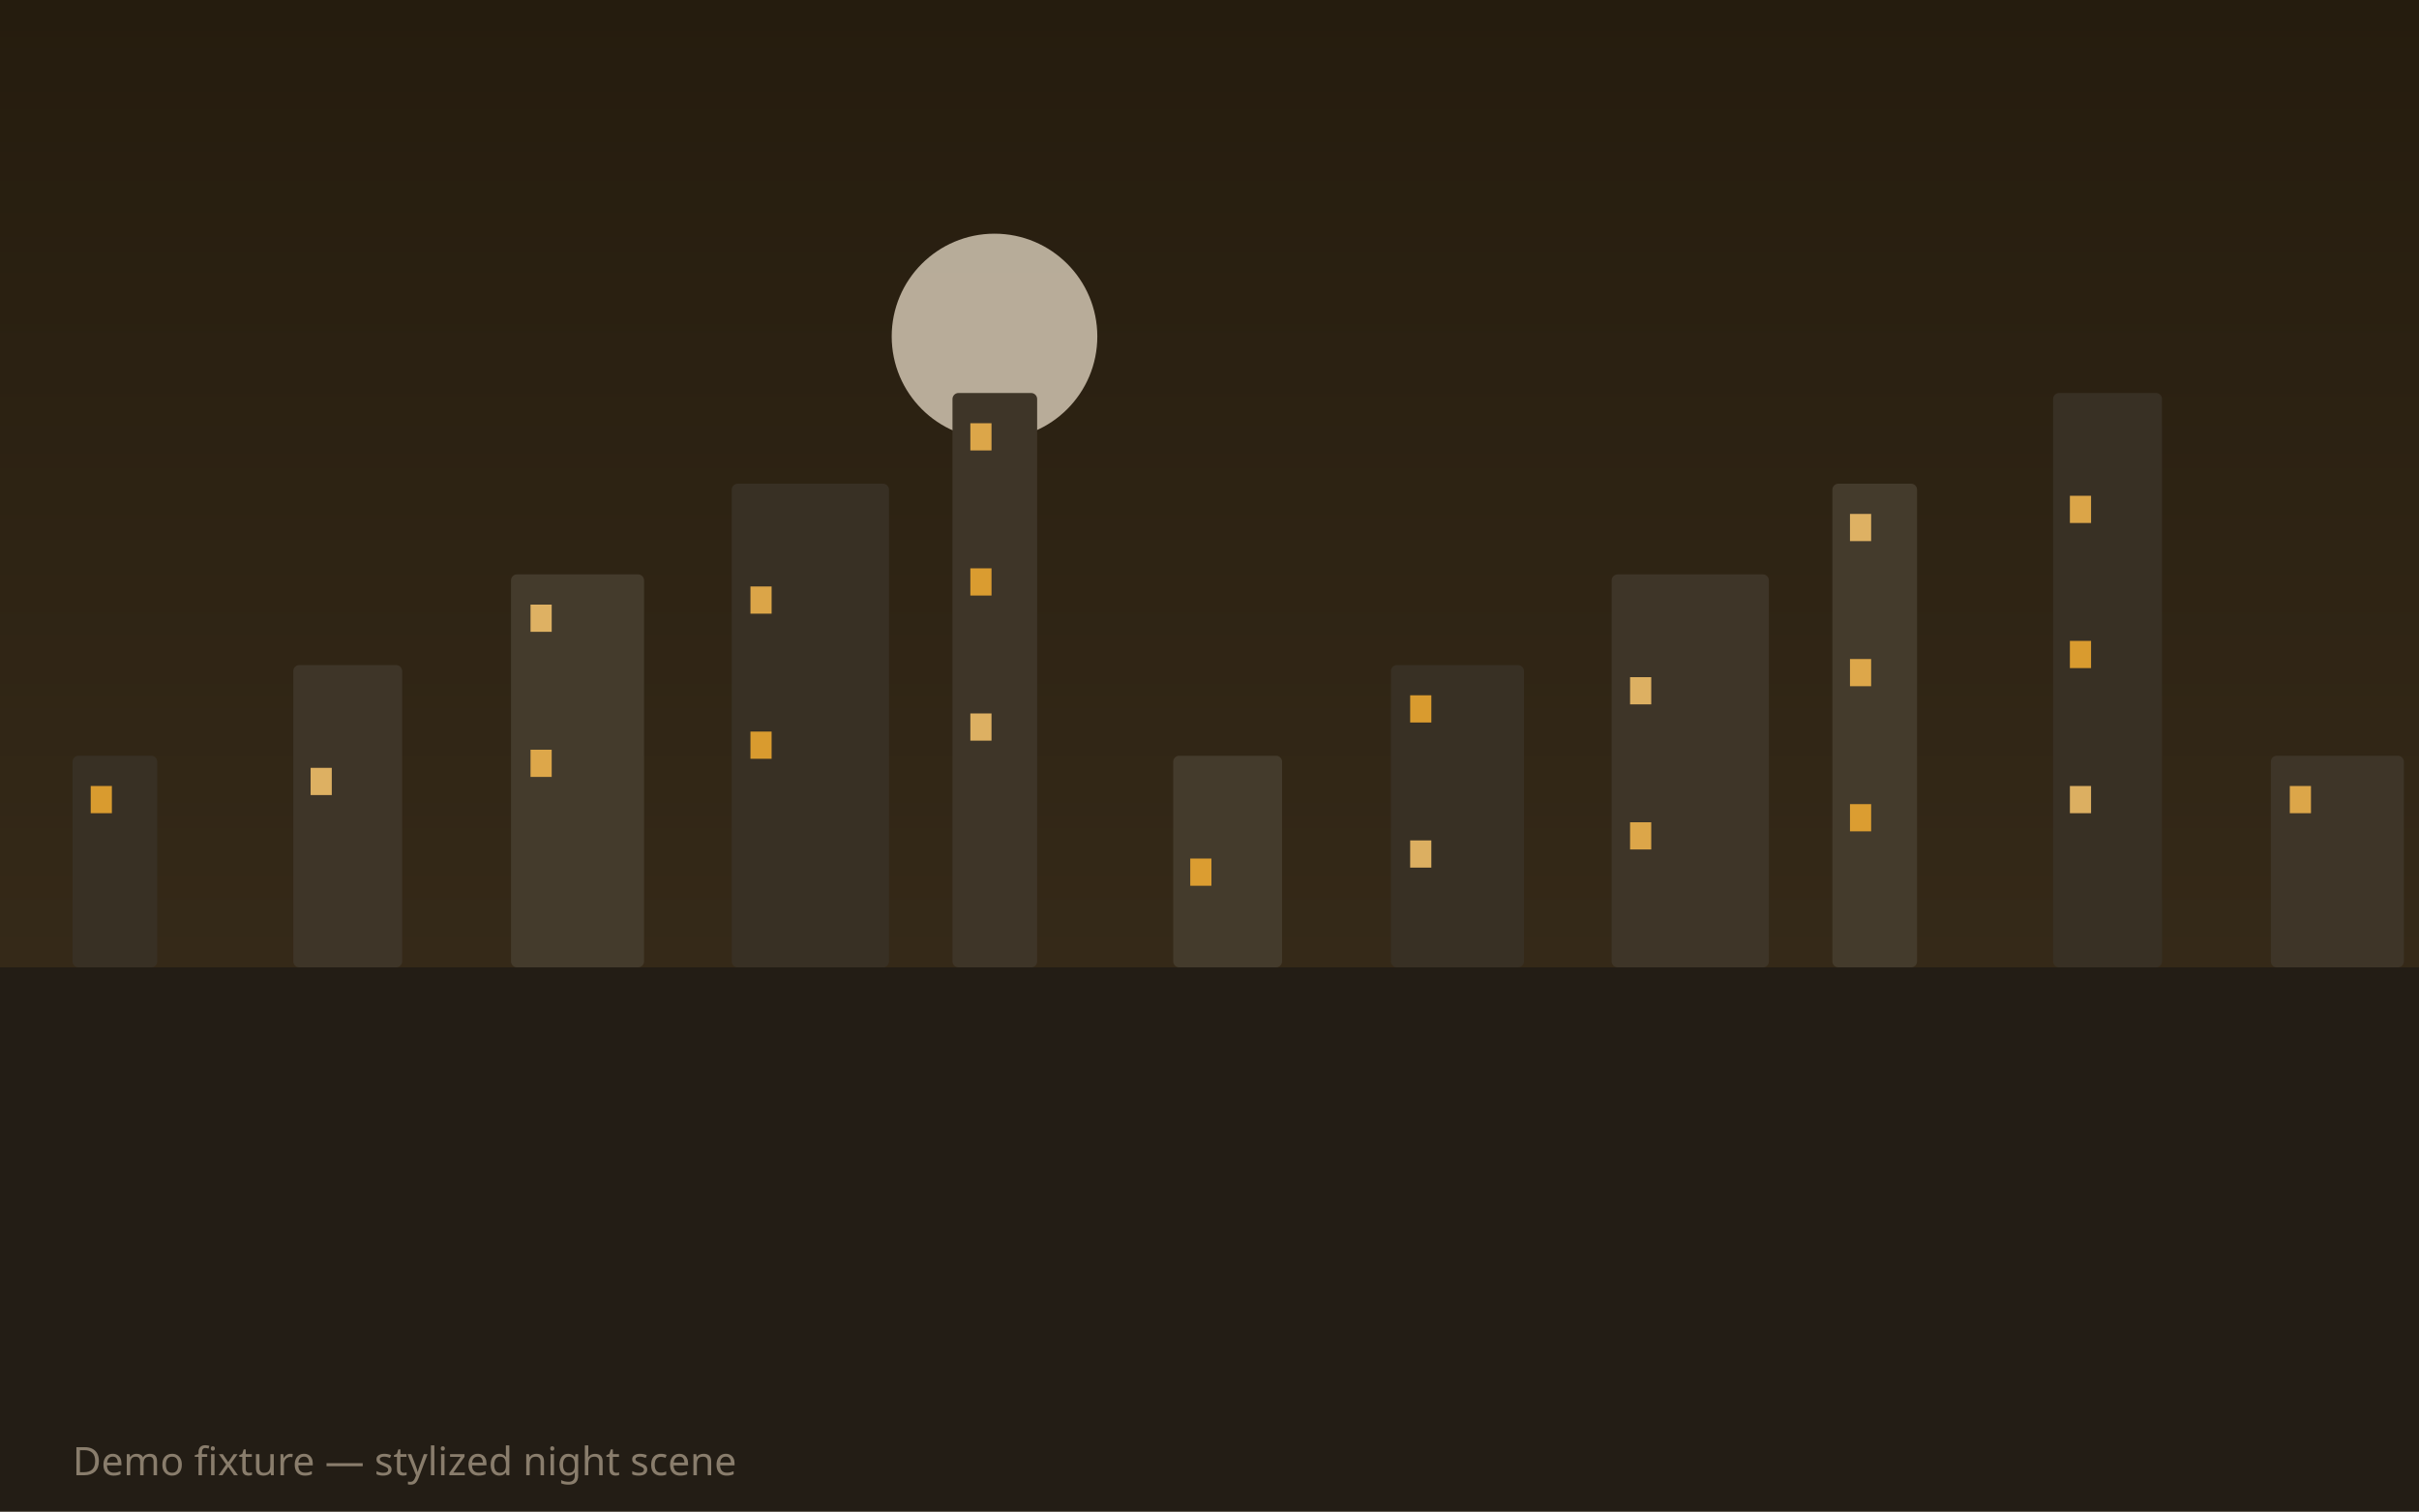
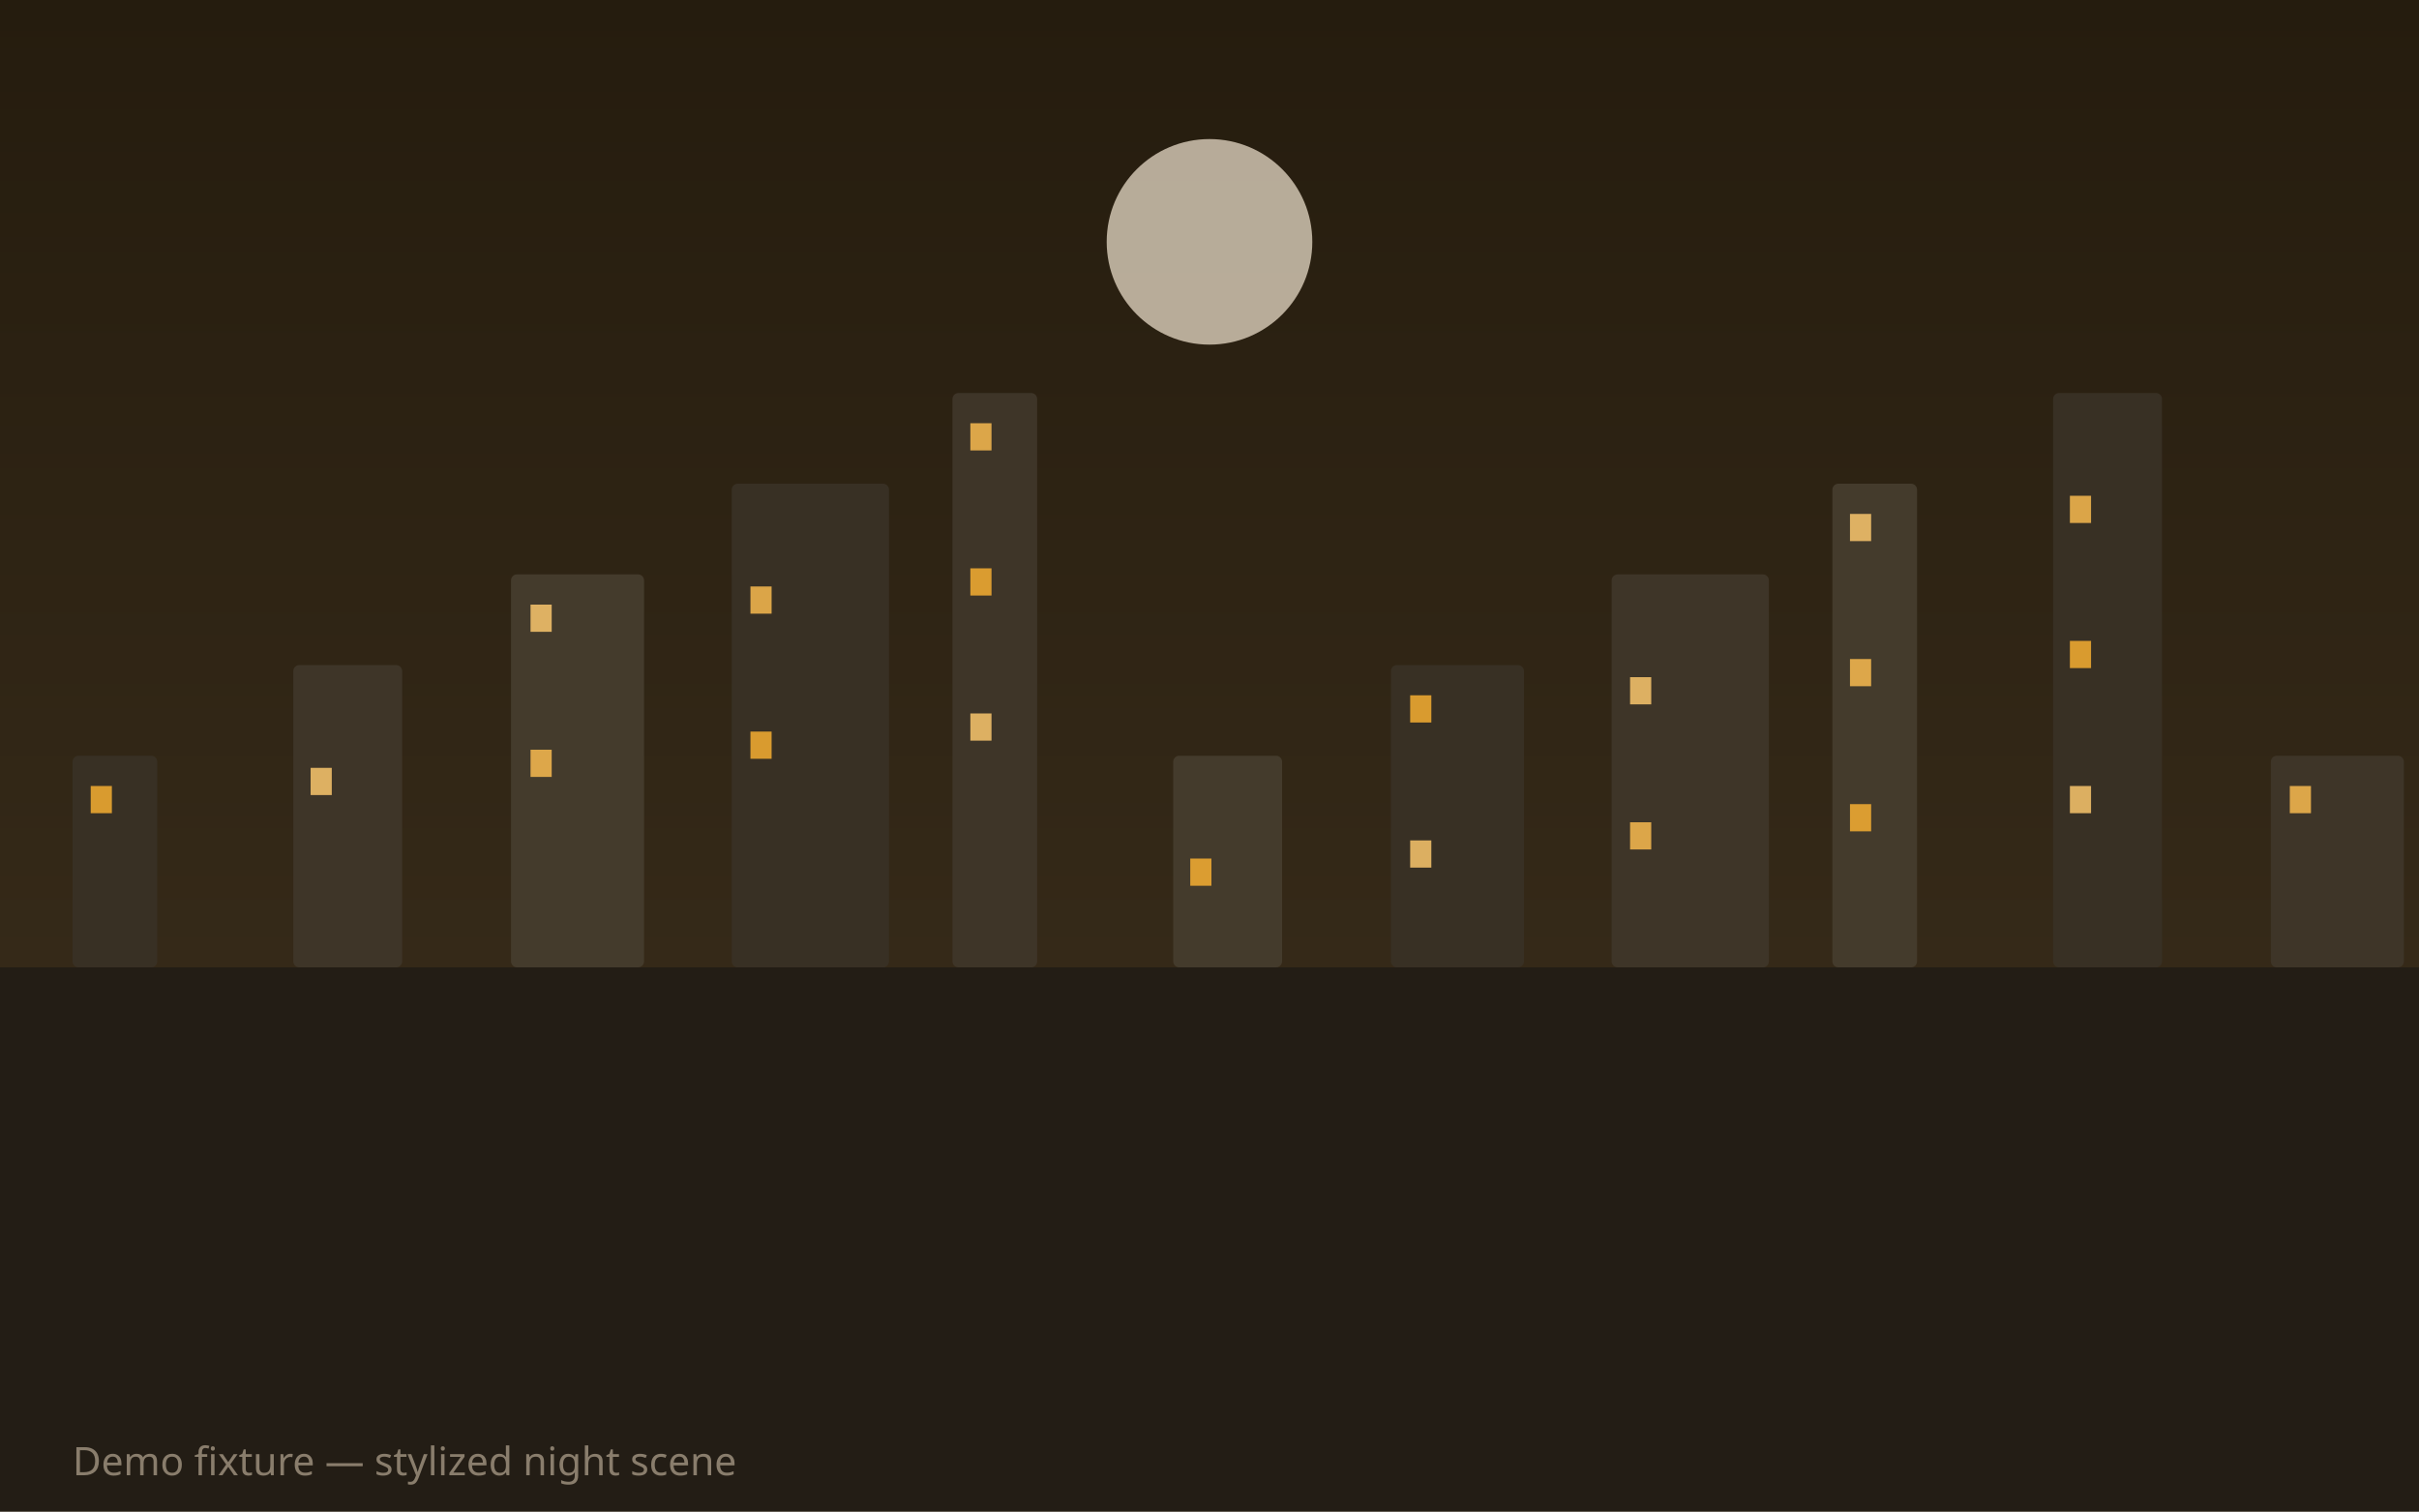
<svg xmlns="http://www.w3.org/2000/svg" width="800" height="500" viewBox="0 0 800 500" role="img" aria-label="Demo night scene">
  <defs>
    <linearGradient id="sky-aad-10" x1="0" y1="0" x2="0" y2="1">
      <stop offset="0%" stop-color="hsl(36, 45%, 10%)" />
      <stop offset="100%" stop-color="hsl(36, 35%, 18%)" />
    </linearGradient>
  </defs>
  <rect width="800" height="500" fill="url(#sky-aad-10)" />
-   <circle cx="328.9" cy="111.3" r="34" fill="hsl(36, 28%, 78%)" opacity="0.82" />
+   <circle cx="400.0" cy="80.0" r="34" fill="hsl(36, 28%, 78%)" opacity="0.82" />
  <rect y="360" width="800" height="55" fill="hsl(36, 35%, 14%)" opacity="0.9" />
  <ellipse cx="80" cy="387.5" rx="40" ry="6" fill="hsl(36, 25%, 22%)" opacity="0.35" />
  <ellipse cx="175" cy="387.5" rx="40" ry="6" fill="hsl(36, 25%, 22%)" opacity="0.35" />
  <ellipse cx="270" cy="387.5" rx="40" ry="6" fill="hsl(36, 25%, 22%)" opacity="0.35" />
  <ellipse cx="365" cy="387.5" rx="40" ry="6" fill="hsl(36, 25%, 22%)" opacity="0.35" />
  <ellipse cx="460" cy="387.5" rx="40" ry="6" fill="hsl(36, 25%, 22%)" opacity="0.35" />
  <ellipse cx="555" cy="387.5" rx="40" ry="6" fill="hsl(36, 25%, 22%)" opacity="0.35" />
  <ellipse cx="650" cy="387.5" rx="40" ry="6" fill="hsl(36, 25%, 22%)" opacity="0.35" />
  <ellipse cx="745" cy="387.5" rx="40" ry="6" fill="hsl(36, 25%, 22%)" opacity="0.35" />
  <rect y="320" width="800" height="180" fill="hsl(36, 25%, 11%)" />
  <rect x="24" y="250" width="28" height="70" fill="hsl(36, 22%, 18%)" rx="2" />
  <rect x="30" y="260" width="7" height="9" fill="hsl(38, 92%, 58%)" opacity="0.85" />
  <rect x="97" y="220" width="36" height="100" fill="hsl(36, 22%, 20%)" rx="2" />
  <rect x="102.727" y="254" width="7" height="9" fill="hsl(38, 92%, 70%)" opacity="0.85" />
  <rect x="169" y="190" width="44" height="130" fill="hsl(36, 22%, 22%)" rx="2" />
  <rect x="175.455" y="200" width="7" height="9" fill="hsl(38, 92%, 70%)" opacity="0.85" />
  <rect x="175.455" y="248" width="7" height="9" fill="hsl(38, 92%, 64%)" opacity="0.85" />
  <rect x="242" y="160" width="52" height="160" fill="hsl(36, 22%, 18%)" rx="2" />
  <rect x="248.182" y="194" width="7" height="9" fill="hsl(38, 92%, 64%)" opacity="0.85" />
  <rect x="248.182" y="242" width="7" height="9" fill="hsl(38, 92%, 58%)" opacity="0.85" />
  <rect x="315" y="130" width="28" height="190" fill="hsl(36, 22%, 20%)" rx="2" />
  <rect x="320.909" y="140" width="7" height="9" fill="hsl(38, 92%, 64%)" opacity="0.85" />
  <rect x="320.909" y="188" width="7" height="9" fill="hsl(38, 92%, 58%)" opacity="0.85" />
  <rect x="320.909" y="236" width="7" height="9" fill="hsl(38, 92%, 70%)" opacity="0.85" />
  <rect x="388" y="250" width="36" height="70" fill="hsl(36, 22%, 22%)" rx="2" />
  <rect x="393.636" y="284" width="7" height="9" fill="hsl(38, 92%, 58%)" opacity="0.85" />
  <rect x="460" y="220" width="44" height="100" fill="hsl(36, 22%, 18%)" rx="2" />
  <rect x="466.364" y="230" width="7" height="9" fill="hsl(38, 92%, 58%)" opacity="0.85" />
  <rect x="466.364" y="278" width="7" height="9" fill="hsl(38, 92%, 70%)" opacity="0.85" />
  <rect x="533" y="190" width="52" height="130" fill="hsl(36, 22%, 20%)" rx="2" />
  <rect x="539.091" y="224" width="7" height="9" fill="hsl(38, 92%, 70%)" opacity="0.85" />
  <rect x="539.091" y="272" width="7" height="9" fill="hsl(38, 92%, 64%)" opacity="0.85" />
  <rect x="606" y="160" width="28" height="160" fill="hsl(36, 22%, 22%)" rx="2" />
  <rect x="611.818" y="170" width="7" height="9" fill="hsl(38, 92%, 70%)" opacity="0.85" />
  <rect x="611.818" y="218" width="7" height="9" fill="hsl(38, 92%, 64%)" opacity="0.85" />
  <rect x="611.818" y="266" width="7" height="9" fill="hsl(38, 92%, 58%)" opacity="0.85" />
  <rect x="679" y="130" width="36" height="190" fill="hsl(36, 22%, 18%)" rx="2" />
  <rect x="684.545" y="164" width="7" height="9" fill="hsl(38, 92%, 64%)" opacity="0.85" />
  <rect x="684.545" y="212" width="7" height="9" fill="hsl(38, 92%, 58%)" opacity="0.85" />
  <rect x="684.545" y="260" width="7" height="9" fill="hsl(38, 92%, 70%)" opacity="0.85" />
  <rect x="751" y="250" width="44" height="70" fill="hsl(36, 22%, 20%)" rx="2" />
  <rect x="757.273" y="260" width="7" height="9" fill="hsl(38, 92%, 64%)" opacity="0.85" />
  <text x="24" y="488" fill="hsl(36, 12%, 48%)" font-family="system-ui,sans-serif" font-size="13">Demo fixture — stylized night scene</text>
</svg>
